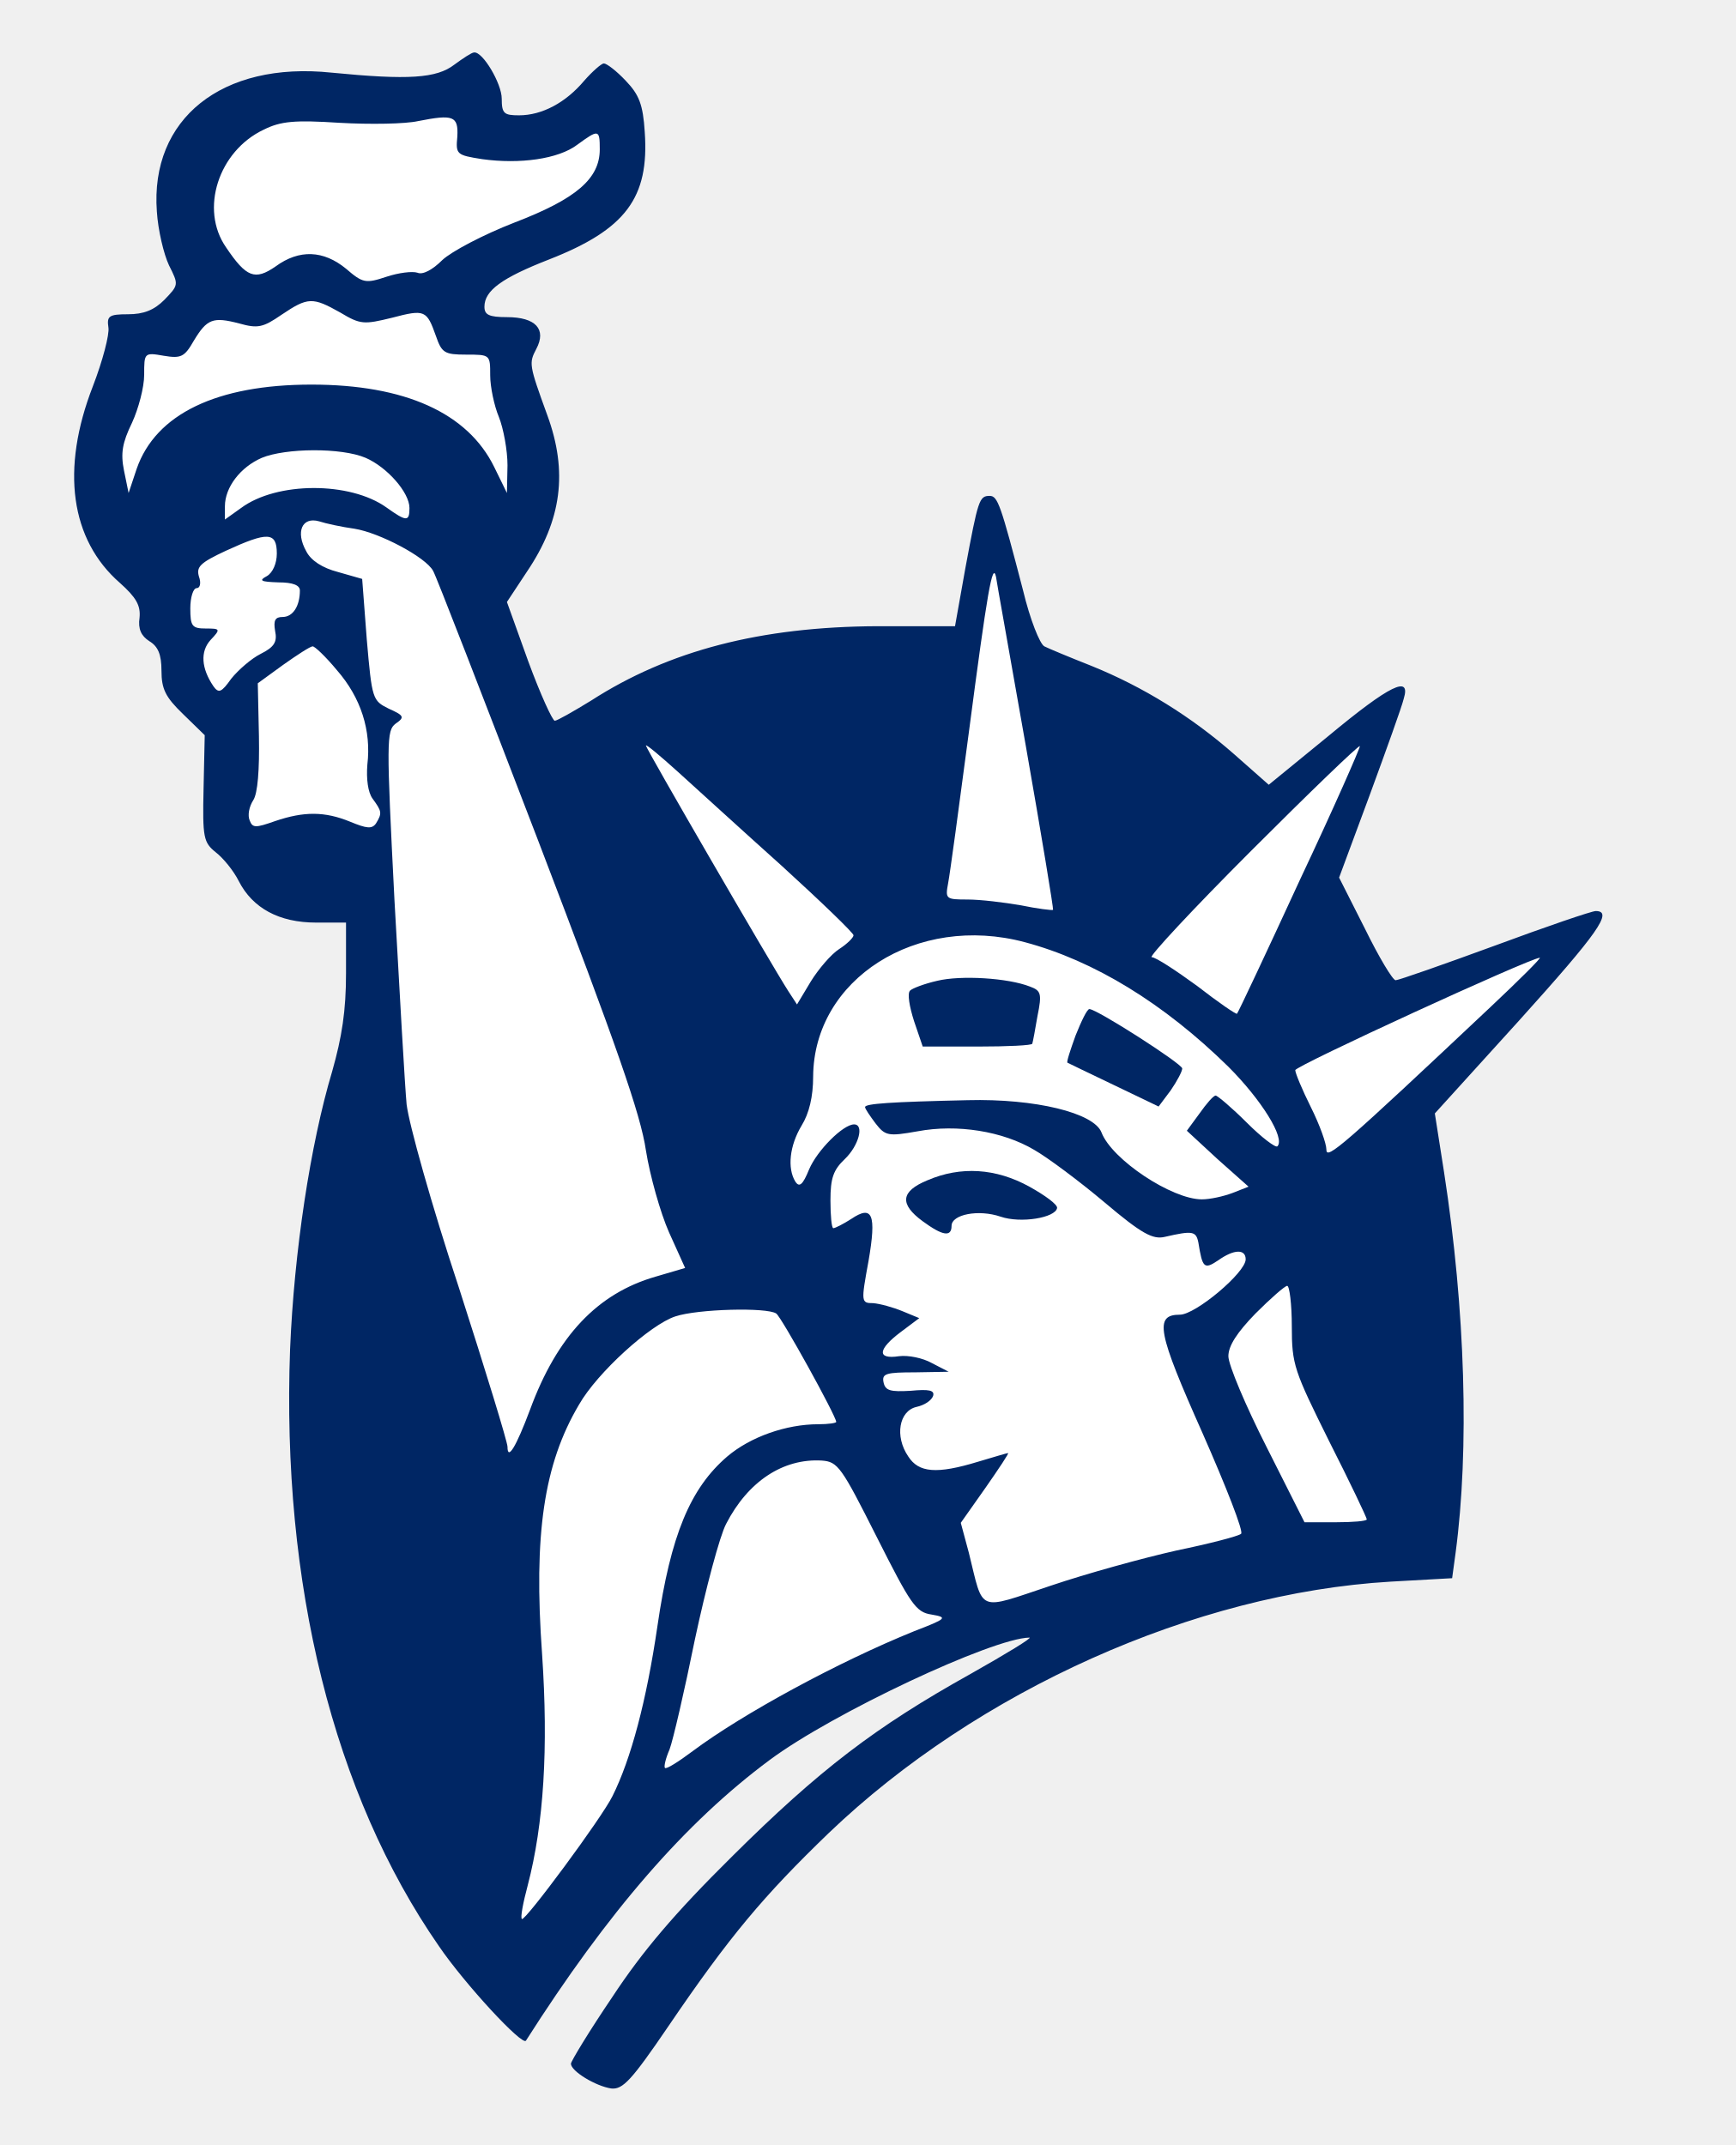
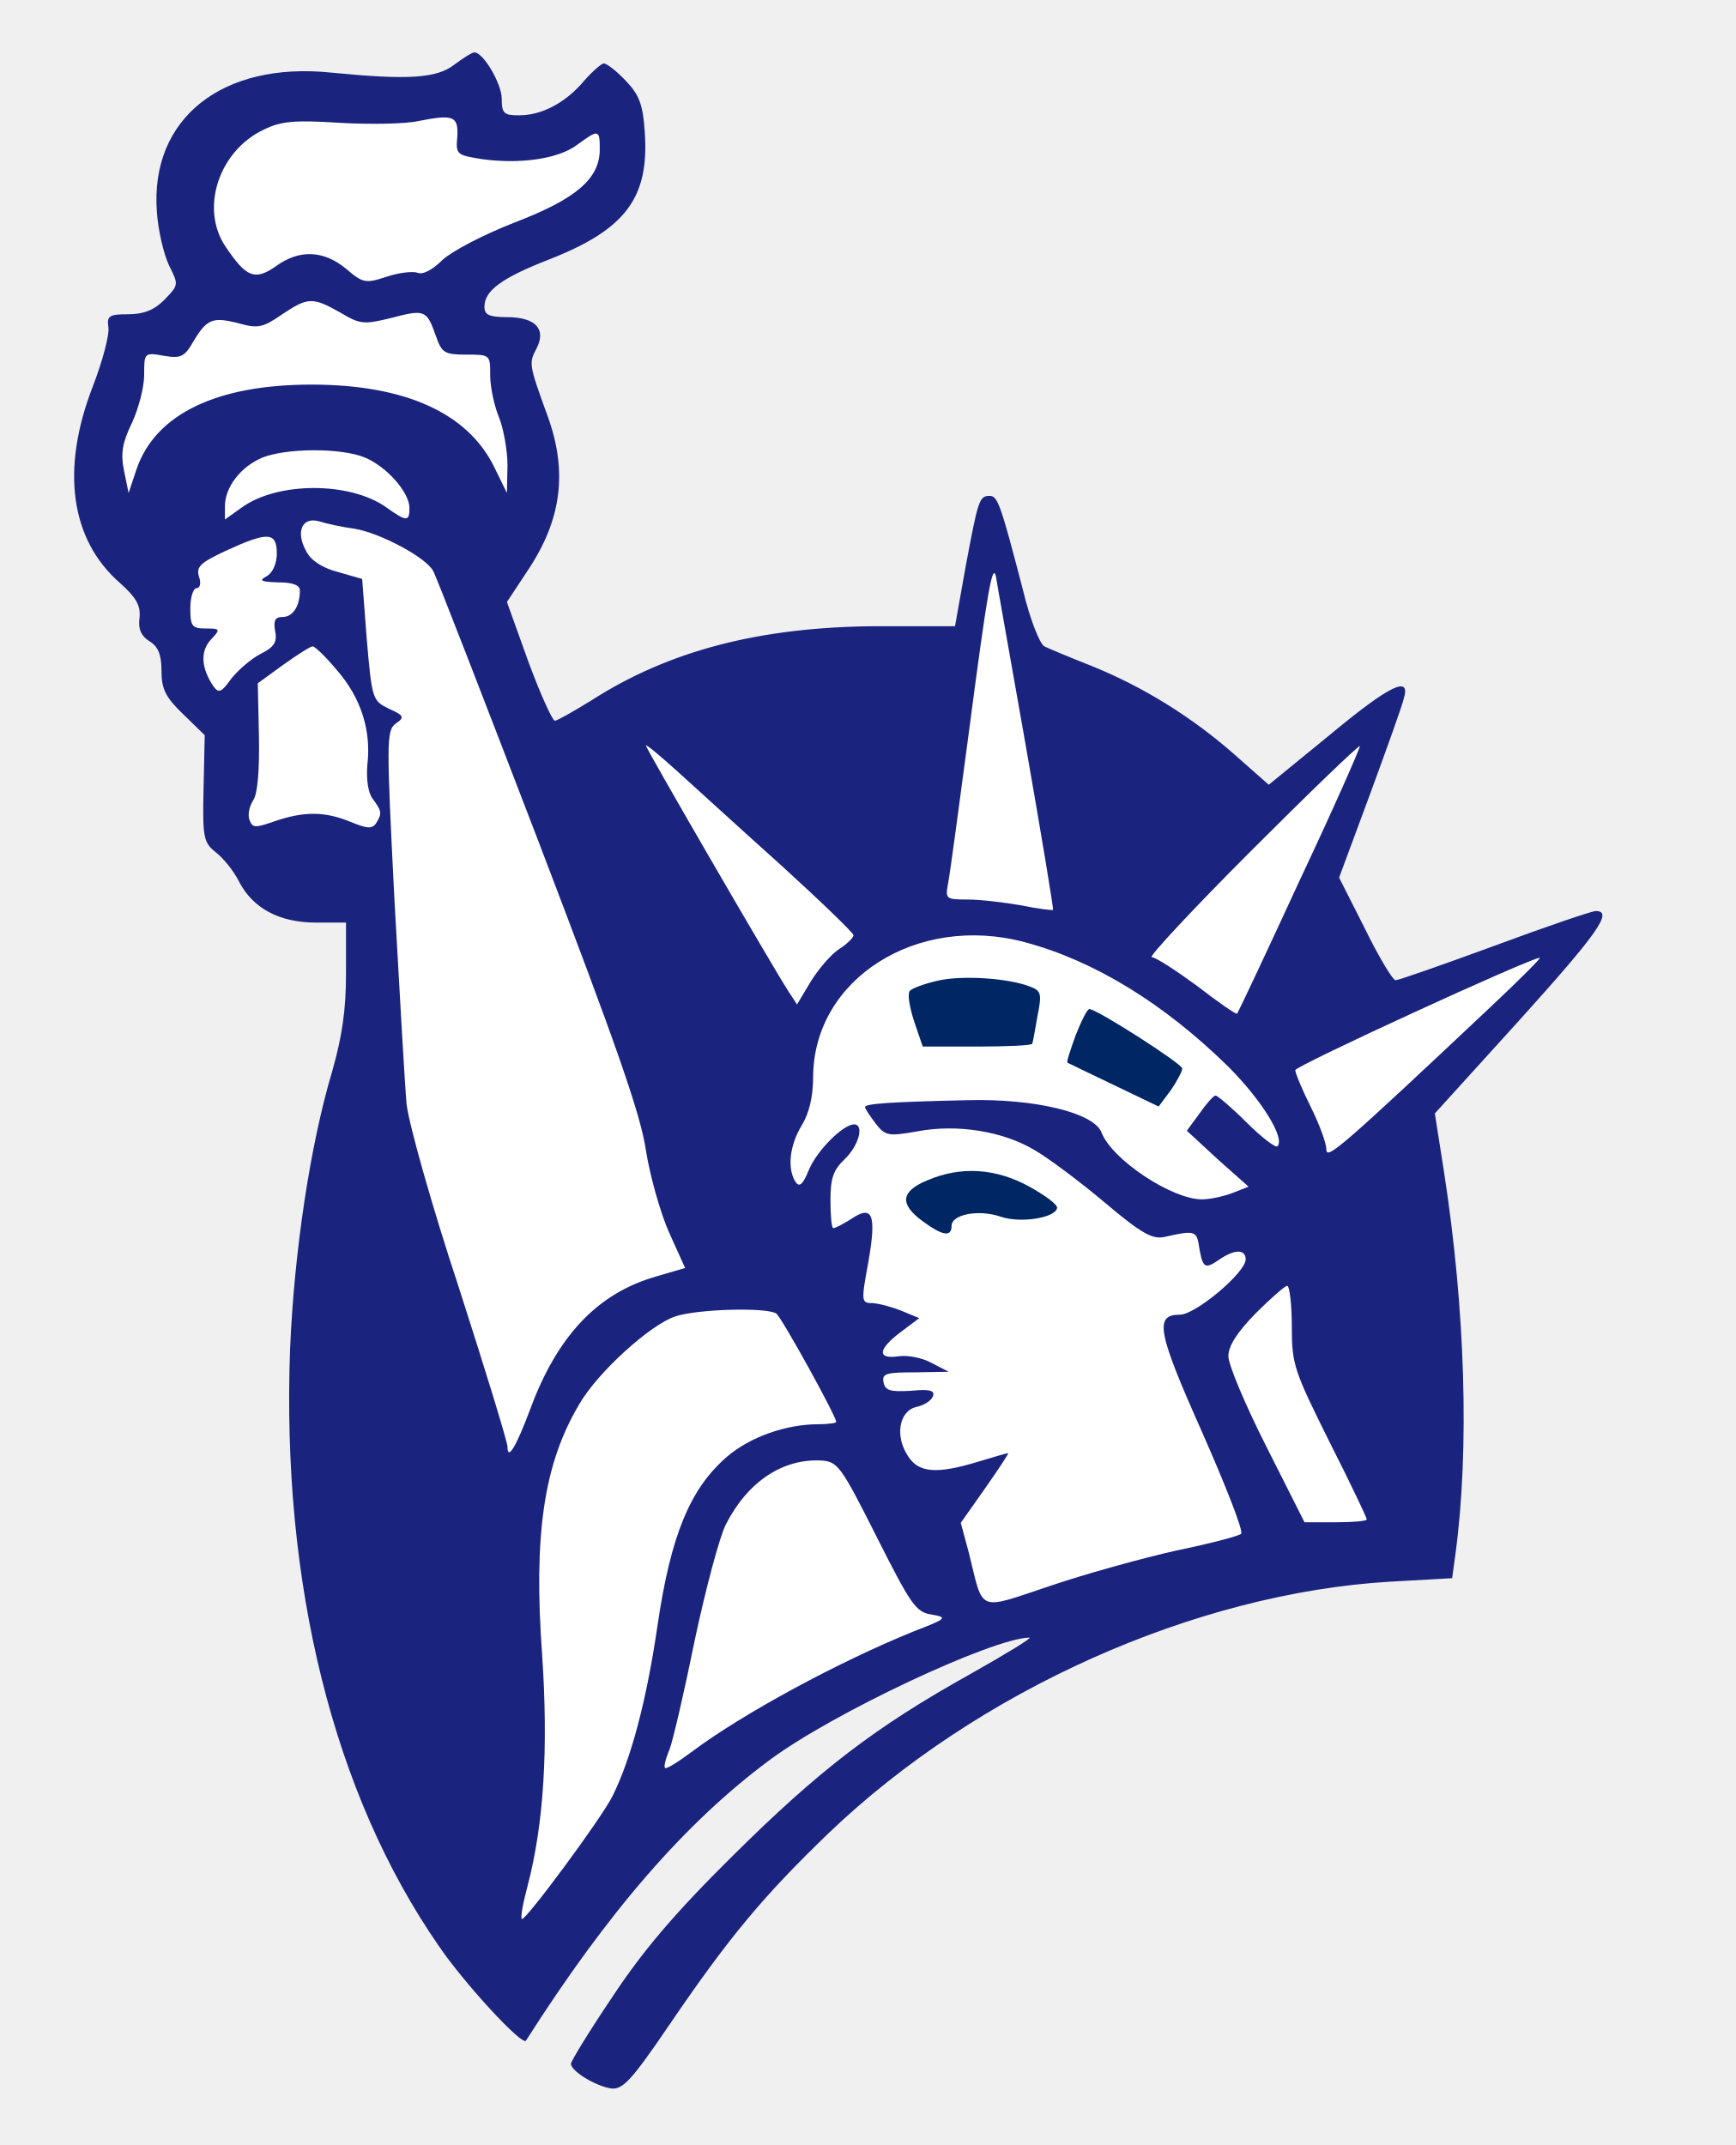
<svg xmlns="http://www.w3.org/2000/svg" version="1.1" id="Layer_1" x="0px" y="0px" width="301px" height="372px" viewBox="0 0 301 372" enable-background="new 0 0 301 372" xml:space="preserve">
  <polygon fill="#FFFFFF" points="86.5,259.5 83.5,283 81,317 83,336 94.5,340 112,319.5 123,307.5 142.5,293 162.5,285 165,276.5   136.5,226 129.5,221 103,231.5 " />
  <polygon fill="#FFFFFF" points="156,141 156,132.5 162,119 168.5,111 170.5,100 173,96 181,119 186,146.5 186.5,161 171,159   162,156.5 155,154 " />
  <path fill="#FFFFFF" d="M108.5,124l-1,14.5l14,32.5c0,0,4.5,23.5,6.5,26.5s13.5,25.5,13.5,25.5l5,14.5L151,249l5.5,15.5l5,8.5l7.5,8  l21.5-1.5l22-4.5l21.5-2l7.5-6.5L242,239l-1.5-18l-11-14l-6-15l-9.5-11.5l-14-8l-11-8.5l-27-4.5l-18-9l-16-19L108.5,124z" />
  <path fill="#FFFFFF" d="M194.5,161l8.5-8.5c0,0,11-7,12-9s9.5-7,9.5-7l14-10.5l-21,55L195,167L194.5,161z" />
  <polygon fill="#FFFFFF" points="233,202.5 244.5,192.5 254.5,185.5 263.5,175 269.5,164.5 222,181.5 220,185.5 229,204 " />
  <path fill="#FFFFFF" d="M56,107.5l4.5,8.5l4,8l-0.8,8.6l0.9,5.9L66,151l9.5,84.5l4,17l10,7.5l8-14l6-10l6.5-6l10-5l6-10.5  c0,0-24.5-65.5-24.5-67s-16-31.5-16-31.5l-5-10.5l-4-10.5l-15-3.301l-11-2.199L56,107.5z" />
  <polygon fill="#FFFFFF" points="41,121.5 40,137.5 40.5,145 53.5,150 63.5,148 65.5,134.5 59,114 56,107.5 " />
  <polygon fill="#FFFFFF" points="33.5,33.25 37.25,43.25 42.25,50.75 54.25,48 66.25,52 75.25,51 86.25,46 107,30.75 105,21.75   85.25,21.75 81,18.25 51.25,18.75 41.75,19.5 35.25,27.75 " />
  <path fill="#FFFFFF" d="M22,62.75L19,81.5l1.75,6l9-4c0,0,12.25-7,13-7s10-6.25,10-6.25L67,73.5l20,12.75l4.75-8l-5-18L67,50.75  L44,51l-12.5,1.75L22,62.75z" />
  <polygon fill="#FFFFFF" points="38.25,86.25 42.75,76.5 60.5,77 72.75,81.75 75.5,89 74.75,92 48,89.25 43.5,90 38.5,91.25 " />
  <polygon fill="#FFFFFF" points="30.5,96.75 29.25,109 35.75,118.5 41,121.5 50.75,112.75 54.75,104 50,93.25 48,89.25 29.5,96.75   " />
  <polygon fill="#FFFFFF" points="89.75,82 83.5,87.25 88.25,90.5 " />
  <polygon fill="#FFFFFF" points="59.5,116 61.75,147 74.25,145 67.75,114.25 " />
  <g transform="translate(0,372) scale(0.1,-0.1)">
-     <path fill="#002664" d="M787.998,3608.005c-30.996-24.004-80-27.002-212.998-14.004c-190,20-315-80-302.998-240.996   c1.997-32.002,11.997-74.004,20.996-93.008c17.002-33.994,17.002-33.994-7.998-60c-17.998-17.998-36.001-25-62.998-25   c-33.003,0-37.002-2.998-34.004-22.998c2.002-12.002-10-57.998-26.997-102.002c-56.001-143.994-38.999-265.996,46.997-340.996   c28.003-25,36.001-39.004,34.004-60c-3.003-20,2.998-32.002,16.997-40.996c15-9.004,21.001-23.008,21.001-51.006   c0-32.002,7.002-45.996,37.002-75L355,2444.997l-2.002-92.002c-1.997-85.996,0-93.994,21.001-110.996   c13.003-10,31.001-32.002,40-50c23.999-47.002,70-72.002,133.999-72.002H600v-87.998c0-65-7.002-110-23.999-170   c-38.003-127.002-66.001-312.998-73.003-482.002c-15-407.002,75-770.996,258.003-1035c45-65.996,145-173.994,151.001-163.994   C1053.999,404.001,1187.998,559.001,1335,668.005c108.999,80.996,385.996,210.996,450,211.992c5.996,0-40-27.998-102.002-62.998   c-165-92.002-261.997-165.996-413.999-317.002c-98.999-97.998-155-163.994-206.997-242.998   c-40-58.994-72.002-112.002-72.002-115.996c0-12.998,42.998-39.004,70-42.998c20-2.002,35,13.994,98.999,107.998   c106.001,155.996,165,225.996,278.003,335c257.998,246.992,635,415.996,973.994,435.996l107.002,5.996l6.006,44.004   c23.994,180,16.992,420.996-20,660l-16.006,102.002l146.006,160.996c136.992,152.002,163.994,190,132.998,190   c-7.002,0-86.006-27.002-175-60c-90-32.998-167.002-60-172.002-60s-29.004,40-52.998,89.004l-45,88.994L2375,2341.003   c29.004,78.994,55.996,153.994,59.004,166.992c12.998,42.002-24.004,24.004-130-63.994l-104.004-85l-60,52.998   c-74.004,65-157.998,117.002-247.002,152.998c-37.998,15-73.994,30-82.002,34.004c-7.998,4.004-25,47.002-36.992,97.002   c-39.004,150-44.004,163.994-58.008,163.994c-17.998,0-20-6.992-41.992-125l-18.008-100.996h-135   c-201.997-0.996-360.996-42.002-495.996-129.004c-31.001-18.994-58.999-35-62.998-35c-4.004,0-25,46.006-46.001,103.008   l-37.002,102.998l35,52.998c60,89.004,71.001,172.998,35,270.996c-31.997,88.008-31.997,90-18.999,115   c17.998,34.004-1.001,55-51.001,55c-31.001,0-38.999,4.004-38.999,18.008c0,27.998,30,50,112.002,81.992   c132.998,52.002,173.999,107.002,165.996,221.006c-2.998,47.998-10,65-32.998,88.994c-16.001,17.002-32.998,30-37.998,30   c-4.004,0-20-13.994-34.004-30c-31.997-37.998-72.998-60-112.998-60c-26.001,0-30,3.008-30,29.004s-32.998,82.002-47.998,80   C817.998,3629.001,802.998,3619.001,787.998,3608.005z M792.998,3483.005c-2.998-31.006-0.996-32.002,43.003-39.004   c65-9.004,131.997,0,165,25c36.997,27.002,38.999,27.002,38.999-7.998c0-51.006-41.001-86.006-147.998-127.002   c-54.004-20.996-109.004-50-125-65c-17.002-17.002-34.004-25.996-43.003-22.002c-8.999,2.998-32.998,0-53.999-7.002   c-36.001-11.992-41.001-10.996-70,14.004c-38.999,32.002-81.001,34.004-122.002,4.004c-35.996-25-50.996-19.004-85.996,32.998   c-46.001,65.996-13.003,167.002,65,203.994c30,15,53.999,17.002,131.997,12.002c53.003-2.998,113.999-2.002,136.001,2.998   C786.001,3521.999,795,3519.001,792.998,3483.005z M590,3178.005c35-21.006,41.001-21.006,90-9.004   c57.002,15,60,12.998,76.001-32.002c10-28.994,15-32.002,51.997-32.002c42.002,0,42.002,0,42.002-35.996   c0-20,7.002-52.998,15-72.002c7.998-20,15-57.998,15-83.994l-1.001-48.008l-21.997,45c-46.001,94.004-155,143.008-317.002,143.008   c-163.999,0-270-51.006-302.998-146.006l-14.004-42.002L215,2904.001c-6.001,30-2.998,47.998,13.999,82.998   C240,3011.003,250,3048.005,250,3069.997c0,38.008,0,39.004,33.999,33.008c30-5,36.001-2.002,52.002,25.996   c22.998,37.998,32.998,42.002,78.999,30c32.002-9.004,41.001-7.002,72.998,15C533.999,3204.997,542.002,3204.997,590,3178.005z    M633.999,2926.003c37.002-16.006,76.001-60,76.001-87.002c0-24.004-5-24.004-40,0.996c-62.998,45-190,45-252.002-0.996l-27.998-20   v22.998c0,32.998,27.002,67.998,63.999,84.004C495,2943.005,592.002,2944.001,633.999,2926.003z M615,2803.005   c42.998-7.002,122.998-49.004,136.001-73.008c5-7.998,86.997-220,182.998-470c135-352.998,177.002-472.998,186.001-535   c7.002-43.994,25-107.998,40-142.002l27.998-61.992l-50.996-15c-101.001-29.004-171.001-103.008-218.003-231.006   C895,1211.003,880,1186.003,880,1211.003c0,7.998-37.998,131.992-83.999,275c-48.003,145-87.002,285-91.001,318.994   c-2.998,32.998-12.002,192.002-21.001,354.004c-13.999,275-13.999,293.994,2.002,305.996c16.001,11.006,15,14.004-12.002,26.006   c-27.998,13.994-28.999,15.996-37.998,120l-8.003,105l-41.997,12.002c-27.002,6.992-47.002,20-55,35.996   c-18.999,34.004-7.002,60,21.997,52.002C565,2811.999,592.998,2806.003,615,2803.005z M480,2759.997   c0-16.992-7.002-32.998-17.002-38.994c-15-7.998-10.996-10,20-11.006c25,0,37.002-5,37.002-13.994   c0-27.002-12.002-46.006-30-46.006c-12.998,0-16.001-5.996-12.998-23.994c3.999-19.004-1.001-27.998-25-40   c-16.001-7.998-39.004-28.008-51.001-43.008c-17.002-23.994-22.002-25.996-31.001-12.998c-21.001,31.006-22.998,60-5,80   c17.998,19.004,17.002,20-7.998,20c-24.004,0-27.002,4.004-27.002,35c0,19.004,5,35,11.001,35s7.998,9.004,3.999,20   c-5,17.002,2.002,24.004,47.002,45C463.999,2798.005,480,2798.005,480,2759.997z M1779.004,2424.997   c26.992-153.994,47.998-280.996,46.992-282.998c-1.992-0.996-26.992,2.002-55.996,7.998c-29.004,5-70,10-92.002,10   c-37.998,0-38.994,1.006-33.994,27.998c2.998,15,18.994,133.008,35.996,262.002c32.002,244.004,40.996,296.006,47.002,270   C1727.998,2711.999,1752.002,2579.001,1779.004,2424.997z M583.999,2557.995c42.002-47.998,60-105,53.003-163.994   c-2.002-25,0.996-47.998,8.999-59.004c16.001-22.002,16.997-25,6.001-42.998c-7.002-10-16.001-9.004-45,2.998   c-44.004,17.998-80,17.998-130,1.006c-34.004-12.002-39.004-12.002-44.004,0.996c-3.999,9.004-0.996,24.004,6.001,35   c8.003,12.002,11.001,52.998,10,110.996l-1.997,92.002l43.999,32.002c23.999,17.002,46.997,32.002,51.001,32.002   C545,2599.997,565,2581.003,583.999,2557.995z M1356.001,2217.995c67.998-61.992,123.999-115.996,123.999-120   c0-3.994-11.001-15-25-23.994c-13.999-9.004-36.001-35-48.999-56.006l-23.999-40l-15,23.008   c-29.004,45-247.002,420.996-247.002,425.996c0,2.998,25-17.998,56.001-45.996   C1207.002,2352.995,1287.998,2279.001,1356.001,2217.995z M2254.004,2194.001c-58.008-126.006-107.002-230-109.004-232.002   c-0.996-2.002-32.998,20-69.004,47.998c-36.992,27.002-71.992,50-78.994,50c-6.006,0,70.996,82.998,172.998,185   c100.996,101.006,185.996,182.998,187.998,181.006C2359.004,2424.001,2312.998,2319.001,2254.004,2194.001z M1777.002,2086.003   c120-32.002,240.996-106.006,352.998-216.006c57.002-57.002,99.004-123.994,85-137.998c-2.998-2.998-27.002,15-52.998,40.996   c-26.006,26.006-51.006,47.002-54.004,47.002c-3.994,0-15.996-13.994-27.998-30.996l-22.002-30l52.998-49.004l54.004-47.998   l-27.998-10.996c-16.006-6.006-39.004-11.006-52.998-11.006c-52.002,0-156.006,69.004-174.004,116.006   c-12.998,33.994-115,58.994-232.002,55.996c-133.994-2.998-177.998-5.996-177.998-12.002c0-2.998,8.999-15.996,17.998-27.998   c17.002-22.002,22.002-22.998,72.998-14.004c69.004,13.008,148.008,0,202.002-31.992c22.998-13.008,77.998-54.004,122.002-91.006   c65-55,84.004-65,105-60c47.998,11.006,54.004,10,57.998-10c7.002-43.994,10-47.002,34.004-30.996   c27.998,20,47.998,20,47.998,2.002c0-23.008-87.002-96.006-114.004-96.006c-45,0-38.994-30,39.004-205   c40.996-92.998,72.002-172.002,67.002-175c-4.004-3.994-54.004-17.002-112.002-28.994c-57.998-13.008-155.996-40-217.998-61.006   c-129.004-42.998-116.006-47.998-142.002,57.002l-14.004,52.002l43.008,60.996c22.998,32.998,40.996,60,38.994,60   s-25-7.002-52.002-15c-71.992-22.002-102.998-18.994-120.996,9.004c-24.004,35-15.996,78.994,14.004,85.996   c13.994,2.998,25.996,11.006,28.994,19.004c2.998,10-7.002,12.002-38.994,8.994c-35-1.992-44.004,0-47.002,15s5,17.002,55,17.002   l57.998,1.006l-29.004,15c-15.996,8.994-40.996,13.994-56.992,11.992c-39.004-5.996-37.002,12.002,2.998,42.002l32.002,24.004   L1565,1446.003c-17.002,6.992-39.004,12.998-50.996,13.994c-21.006,0-21.006,2.002-8.003,72.998   c13.999,81.006,6.997,98.008-30,73.008c-13.999-9.004-28.003-16.006-31.001-16.006s-5,22.002-5,47.998c0,39.004,5,53.008,25,72.002   c23.999,22.998,33.999,60,16.001,60c-18.999,0-63.999-45-78.003-77.998c-10.996-27.002-16.997-32.002-23.999-20.996   c-13.999,22.998-10,61.992,11.001,96.992c12.998,21.006,20,50,20,85C1411.001,2021.999,1590,2136.003,1777.002,2086.003z    M2585,1974.001c-257.998-242.998-285-266.006-285-247.998c0,10.996-12.002,43.994-27.002,73.994s-27.002,59.004-27.002,64.004   c-0.996,7.002,406.006,193.994,424.004,195C2672.998,2059.001,2635,2021.003,2585,1974.001z M2240,1419.997   c0-67.002,4.004-77.002,65-200c35.996-70.996,65-132.002,65-135s-24.004-5-54.004-5h-53.994l-66.006,131.006   C2160,1281.999,2130,1352.995,2130,1367.995c0,18.008,15,41.006,47.002,74.004c25.996,25.996,50.996,47.998,55,47.998   C2235.996,1489.997,2240,1457.995,2240,1419.997z M1346.001,1441.999C1355,1436.003,1450,1264.001,1450,1254.001   c0-2.002-13.999-4.004-31.001-4.004c-56.001,0-117.998-22.002-157.998-55.996c-63.999-55-98.003-136.006-121.001-294.004   c-18.999-130-46.001-230.996-77.998-295C1043.999,568.005,910,386.999,905,391.999c-2.998,2.002,2.002,27.998,10,57.998   c27.998,107.002,36.001,238.008,25,401.006c-15,207.998,2.998,330,63.999,432.998c32.002,55.996,123.999,138.994,167.002,152.998   C1210,1449.997,1330,1452.995,1346.001,1441.999z M1520,1054.997c59.004-117.002,67.998-130.996,95-135   c29.004-5,27.002-7.002-30-28.994c-131.001-53.008-297.002-143.008-383.999-207.998c-23.999-18.008-46.001-32.002-48.003-29.004   c-1.997,2.002,1.001,15.996,8.003,32.002c6.001,15.996,26.001,101.992,43.999,190.996c18.999,89.004,42.998,179.004,53.999,200   c38.003,74.004,98.999,114.004,166.001,110C1452.998,1184.997,1458.999,1176.003,1520,1054.997z" />
+     <path fill="#1A237E" d="M787.998,3608.005c-30.996-24.004-80-27.002-212.998-14.004c-190,20-315-80-302.998-240.996   c1.997-32.002,11.997-74.004,20.996-93.008c17.002-33.994,17.002-33.994-7.998-60c-17.998-17.998-36.001-25-62.998-25   c-33.003,0-37.002-2.998-34.004-22.998c2.002-12.002-10-57.998-26.997-102.002c-56.001-143.994-38.999-265.996,46.997-340.996   c28.003-25,36.001-39.004,34.004-60c-3.003-20,2.998-32.002,16.997-40.996c15-9.004,21.001-23.008,21.001-51.006   c0-32.002,7.002-45.996,37.002-75L355,2444.997l-2.002-92.002c-1.997-85.996,0-93.994,21.001-110.996   c13.003-10,31.001-32.002,40-50c23.999-47.002,70-72.002,133.999-72.002H600v-87.998c0-65-7.002-110-23.999-170   c-38.003-127.002-66.001-312.998-73.003-482.002c-15-407.002,75-770.996,258.003-1035c45-65.996,145-173.994,151.001-163.994   C1053.999,404.001,1187.998,559.001,1335,668.005c108.999,80.996,385.996,210.996,450,211.992c5.996,0-40-27.998-102.002-62.998   c-165-92.002-261.997-165.996-413.999-317.002c-98.999-97.998-155-163.994-206.997-242.998   c-40-58.994-72.002-112.002-72.002-115.996c0-12.998,42.998-39.004,70-42.998c20-2.002,35,13.994,98.999,107.998   c106.001,155.996,165,225.996,278.003,335c257.998,246.992,635,415.996,973.994,435.996l107.002,5.996l6.006,44.004   c23.994,180,16.992,420.996-20,660l-16.006,102.002l146.006,160.996c136.992,152.002,163.994,190,132.998,190   c-7.002,0-86.006-27.002-175-60c-90-32.998-167.002-60-172.002-60s-29.004,40-52.998,89.004l-45,88.994L2375,2341.003   c29.004,78.994,55.996,153.994,59.004,166.992c12.998,42.002-24.004,24.004-130-63.994l-104.004-85l-60,52.998   c-74.004,65-157.998,117.002-247.002,152.998c-37.998,15-73.994,30-82.002,34.004c-7.998,4.004-25,47.002-36.992,97.002   c-39.004,150-44.004,163.994-58.008,163.994c-17.998,0-20-6.992-41.992-125l-18.008-100.996h-135   c-201.997-0.996-360.996-42.002-495.996-129.004c-31.001-18.994-58.999-35-62.998-35c-4.004,0-25,46.006-46.001,103.008   l-37.002,102.998l35,52.998c60,89.004,71.001,172.998,35,270.996c-31.997,88.008-31.997,90-18.999,115   c17.998,34.004-1.001,55-51.001,55c-31.001,0-38.999,4.004-38.999,18.008c0,27.998,30,50,112.002,81.992   c132.998,52.002,173.999,107.002,165.996,221.006c-2.998,47.998-10,65-32.998,88.994c-16.001,17.002-32.998,30-37.998,30   c-4.004,0-20-13.994-34.004-30c-31.997-37.998-72.998-60-112.998-60c-26.001,0-30,3.008-30,29.004s-32.998,82.002-47.998,80   C817.998,3629.001,802.998,3619.001,787.998,3608.005z M792.998,3483.005c-2.998-31.006-0.996-32.002,43.003-39.004   c65-9.004,131.997,0,165,25c36.997,27.002,38.999,27.002,38.999-7.998c0-51.006-41.001-86.006-147.998-127.002   c-54.004-20.996-109.004-50-125-65c-17.002-17.002-34.004-25.996-43.003-22.002c-8.999,2.998-32.998,0-53.999-7.002   c-36.001-11.992-41.001-10.996-70,14.004c-38.999,32.002-81.001,34.004-122.002,4.004c-35.996-25-50.996-19.004-85.996,32.998   c-46.001,65.996-13.003,167.002,65,203.994c30,15,53.999,17.002,131.997,12.002c53.003-2.998,113.999-2.002,136.001,2.998   C786.001,3521.999,795,3519.001,792.998,3483.005z M590,3178.005c35-21.006,41.001-21.006,90-9.004   c57.002,15,60,12.998,76.001-32.002c10-28.994,15-32.002,51.997-32.002c42.002,0,42.002,0,42.002-35.996   c0-20,7.002-52.998,15-72.002c7.998-20,15-57.998,15-83.994l-1.001-48.008l-21.997,45c-46.001,94.004-155,143.008-317.002,143.008   c-163.999,0-270-51.006-302.998-146.006l-14.004-42.002L215,2904.001c-6.001,30-2.998,47.998,13.999,82.998   C240,3011.003,250,3048.005,250,3069.997c0,38.008,0,39.004,33.999,33.008c30-5,36.001-2.002,52.002,25.996   c22.998,37.998,32.998,42.002,78.999,30c32.002-9.004,41.001-7.002,72.998,15C533.999,3204.997,542.002,3204.997,590,3178.005z    M633.999,2926.003c37.002-16.006,76.001-60,76.001-87.002c0-24.004-5-24.004-40,0.996c-62.998,45-190,45-252.002-0.996l-27.998-20   v22.998c0,32.998,27.002,67.998,63.999,84.004C495,2943.005,592.002,2944.001,633.999,2926.003z M615,2803.005   c42.998-7.002,122.998-49.004,136.001-73.008c5-7.998,86.997-220,182.998-470c135-352.998,177.002-472.998,186.001-535   c7.002-43.994,25-107.998,40-142.002l27.998-61.992l-50.996-15c-101.001-29.004-171.001-103.008-218.003-231.006   C895,1211.003,880,1186.003,880,1211.003c0,7.998-37.998,131.992-83.999,275c-48.003,145-87.002,285-91.001,318.994   c-2.998,32.998-12.002,192.002-21.001,354.004c-13.999,275-13.999,293.994,2.002,305.996c16.001,11.006,15,14.004-12.002,26.006   c-27.998,13.994-28.999,15.996-37.998,120l-8.003,105l-41.997,12.002c-27.002,6.992-47.002,20-55,35.996   c-18.999,34.004-7.002,60,21.997,52.002C565,2811.999,592.998,2806.003,615,2803.005z M480,2759.997   c0-16.992-7.002-32.998-17.002-38.994c-15-7.998-10.996-10,20-11.006c25,0,37.002-5,37.002-13.994   c0-27.002-12.002-46.006-30-46.006c-12.998,0-16.001-5.996-12.998-23.994c3.999-19.004-1.001-27.998-25-40   c-16.001-7.998-39.004-28.008-51.001-43.008c-17.002-23.994-22.002-25.996-31.001-12.998c-21.001,31.006-22.998,60-5,80   c17.998,19.004,17.002,20-7.998,20c-24.004,0-27.002,4.004-27.002,35c0,19.004,5,35,11.001,35s7.998,9.004,3.999,20   c-5,17.002,2.002,24.004,47.002,45C463.999,2798.005,480,2798.005,480,2759.997z M1779.004,2424.997   c26.992-153.994,47.998-280.996,46.992-282.998c-1.992-0.996-26.992,2.002-55.996,7.998c-29.004,5-70,10-92.002,10   c-37.998,0-38.994,1.006-33.994,27.998c2.998,15,18.994,133.008,35.996,262.002c32.002,244.004,40.996,296.006,47.002,270   C1727.998,2711.999,1752.002,2579.001,1779.004,2424.997z M583.999,2557.995c42.002-47.998,60-105,53.003-163.994   c-2.002-25,0.996-47.998,8.999-59.004c16.001-22.002,16.997-25,6.001-42.998c-7.002-10-16.001-9.004-45,2.998   c-44.004,17.998-80,17.998-130,1.006c-34.004-12.002-39.004-12.002-44.004,0.996c-3.999,9.004-0.996,24.004,6.001,35   c8.003,12.002,11.001,52.998,10,110.996l-1.997,92.002l43.999,32.002c23.999,17.002,46.997,32.002,51.001,32.002   C545,2599.997,565,2581.003,583.999,2557.995z M1356.001,2217.995c67.998-61.992,123.999-115.996,123.999-120   c0-3.994-11.001-15-25-23.994c-13.999-9.004-36.001-35-48.999-56.006l-23.999-40l-15,23.008   c-29.004,45-247.002,420.996-247.002,425.996c0,2.998,25-17.998,56.001-45.996   C1207.002,2352.995,1287.998,2279.001,1356.001,2217.995z M2254.004,2194.001c-58.008-126.006-107.002-230-109.004-232.002   c-0.996-2.002-32.998,20-69.004,47.998c-36.992,27.002-71.992,50-78.994,50c-6.006,0,70.996,82.998,172.998,185   c100.996,101.006,185.996,182.998,187.998,181.006C2359.004,2424.001,2312.998,2319.001,2254.004,2194.001z M1777.002,2086.003   c120-32.002,240.996-106.006,352.998-216.006c57.002-57.002,99.004-123.994,85-137.998c-2.998-2.998-27.002,15-52.998,40.996   c-26.006,26.006-51.006,47.002-54.004,47.002c-3.994,0-15.996-13.994-27.998-30.996l-22.002-30l52.998-49.004l54.004-47.998   l-27.998-10.996c-16.006-6.006-39.004-11.006-52.998-11.006c-52.002,0-156.006,69.004-174.004,116.006   c-12.998,33.994-115,58.994-232.002,55.996c-133.994-2.998-177.998-5.996-177.998-12.002c0-2.998,8.999-15.996,17.998-27.998   c17.002-22.002,22.002-22.998,72.998-14.004c69.004,13.008,148.008,0,202.002-31.992c22.998-13.008,77.998-54.004,122.002-91.006   c65-55,84.004-65,105-60c47.998,11.006,54.004,10,57.998-10c7.002-43.994,10-47.002,34.004-30.996   c27.998,20,47.998,20,47.998,2.002c0-23.008-87.002-96.006-114.004-96.006c-45,0-38.994-30,39.004-205   c40.996-92.998,72.002-172.002,67.002-175c-4.004-3.994-54.004-17.002-112.002-28.994c-57.998-13.008-155.996-40-217.998-61.006   c-129.004-42.998-116.006-47.998-142.002,57.002l-14.004,52.002l43.008,60.996c22.998,32.998,40.996,60,38.994,60   s-25-7.002-52.002-15c-71.992-22.002-102.998-18.994-120.996,9.004c-24.004,35-15.996,78.994,14.004,85.996   c13.994,2.998,25.996,11.006,28.994,19.004c2.998,10-7.002,12.002-38.994,8.994c-35-1.992-44.004,0-47.002,15s5,17.002,55,17.002   l57.998,1.006l-29.004,15c-15.996,8.994-40.996,13.994-56.992,11.992c-39.004-5.996-37.002,12.002,2.998,42.002l32.002,24.004   L1565,1446.003c-17.002,6.992-39.004,12.998-50.996,13.994c-21.006,0-21.006,2.002-8.003,72.998   c13.999,81.006,6.997,98.008-30,73.008c-13.999-9.004-28.003-16.006-31.001-16.006s-5,22.002-5,47.998c0,39.004,5,53.008,25,72.002   c23.999,22.998,33.999,60,16.001,60c-18.999,0-63.999-45-78.003-77.998c-10.996-27.002-16.997-32.002-23.999-20.996   c-13.999,22.998-10,61.992,11.001,96.992c12.998,21.006,20,50,20,85C1411.001,2021.999,1590,2136.003,1777.002,2086.003z    M2585,1974.001c-257.998-242.998-285-266.006-285-247.998c0,10.996-12.002,43.994-27.002,73.994s-27.002,59.004-27.002,64.004   c-0.996,7.002,406.006,193.994,424.004,195C2672.998,2059.001,2635,2021.003,2585,1974.001z M2240,1419.997   c0-67.002,4.004-77.002,65-200c35.996-70.996,65-132.002,65-135s-24.004-5-54.004-5h-53.994l-66.006,131.006   C2160,1281.999,2130,1352.995,2130,1367.995c0,18.008,15,41.006,47.002,74.004c25.996,25.996,50.996,47.998,55,47.998   C2235.996,1489.997,2240,1457.995,2240,1419.997z M1346.001,1441.999C1355,1436.003,1450,1264.001,1450,1254.001   c0-2.002-13.999-4.004-31.001-4.004c-56.001,0-117.998-22.002-157.998-55.996c-63.999-55-98.003-136.006-121.001-294.004   c-18.999-130-46.001-230.996-77.998-295C1043.999,568.005,910,386.999,905,391.999c-2.998,2.002,2.002,27.998,10,57.998   c27.998,107.002,36.001,238.008,25,401.006c-15,207.998,2.998,330,63.999,432.998c32.002,55.996,123.999,138.994,167.002,152.998   C1210,1449.997,1330,1452.995,1346.001,1441.999z M1520,1054.997c59.004-117.002,67.998-130.996,95-135   c29.004-5,27.002-7.002-30-28.994c-131.001-53.008-297.002-143.008-383.999-207.998c-23.999-18.008-46.001-32.002-48.003-29.004   c-1.997,2.002,1.001,15.996,8.003,32.002c6.001,15.996,26.001,101.992,43.999,190.996c18.999,89.004,42.998,179.004,53.999,200   c38.003,74.004,98.999,114.004,166.001,110C1452.998,1184.997,1458.999,1176.003,1520,1054.997z" />
    <path fill="#002664" d="M1625,2019.001c-22.002-5-42.998-12.998-47.002-17.002c-5-5-0.996-27.998,7.002-52.998l15-44.004h95   c52.002,0,95,2.002,95,5c0.996,2.998,5,24.004,9.004,47.998c7.998,39.004,5.996,44.004-13.008,51.006   C1747.998,2024.001,1665.996,2029.001,1625,2019.001z" />
    <path fill="#002664" d="M1865,1924.001c-9.004-25-15.996-46.006-14.004-47.002c2.002-0.996,39.004-19.004,81.006-39.004   l77.002-36.992l20.996,27.998c10.996,15.996,20,32.998,20,37.998c0,7.998-147.998,102.998-160.996,102.998   C1885,1969.997,1875,1949.001,1865,1924.001z" />
    <path fill="#002664" d="M1607.998,1672.995c-45.996-18.994-48.994-40.996-7.998-70.996c34.004-25,50-27.998,50-7.998   s47.002,28.994,85,15.996c35-12.002,95-2.002,97.998,15c1.006,6.006-20.996,22.002-47.998,37.002   C1727.002,1694.001,1665.996,1697.995,1607.998,1672.995z" />
  </g>
</svg>
